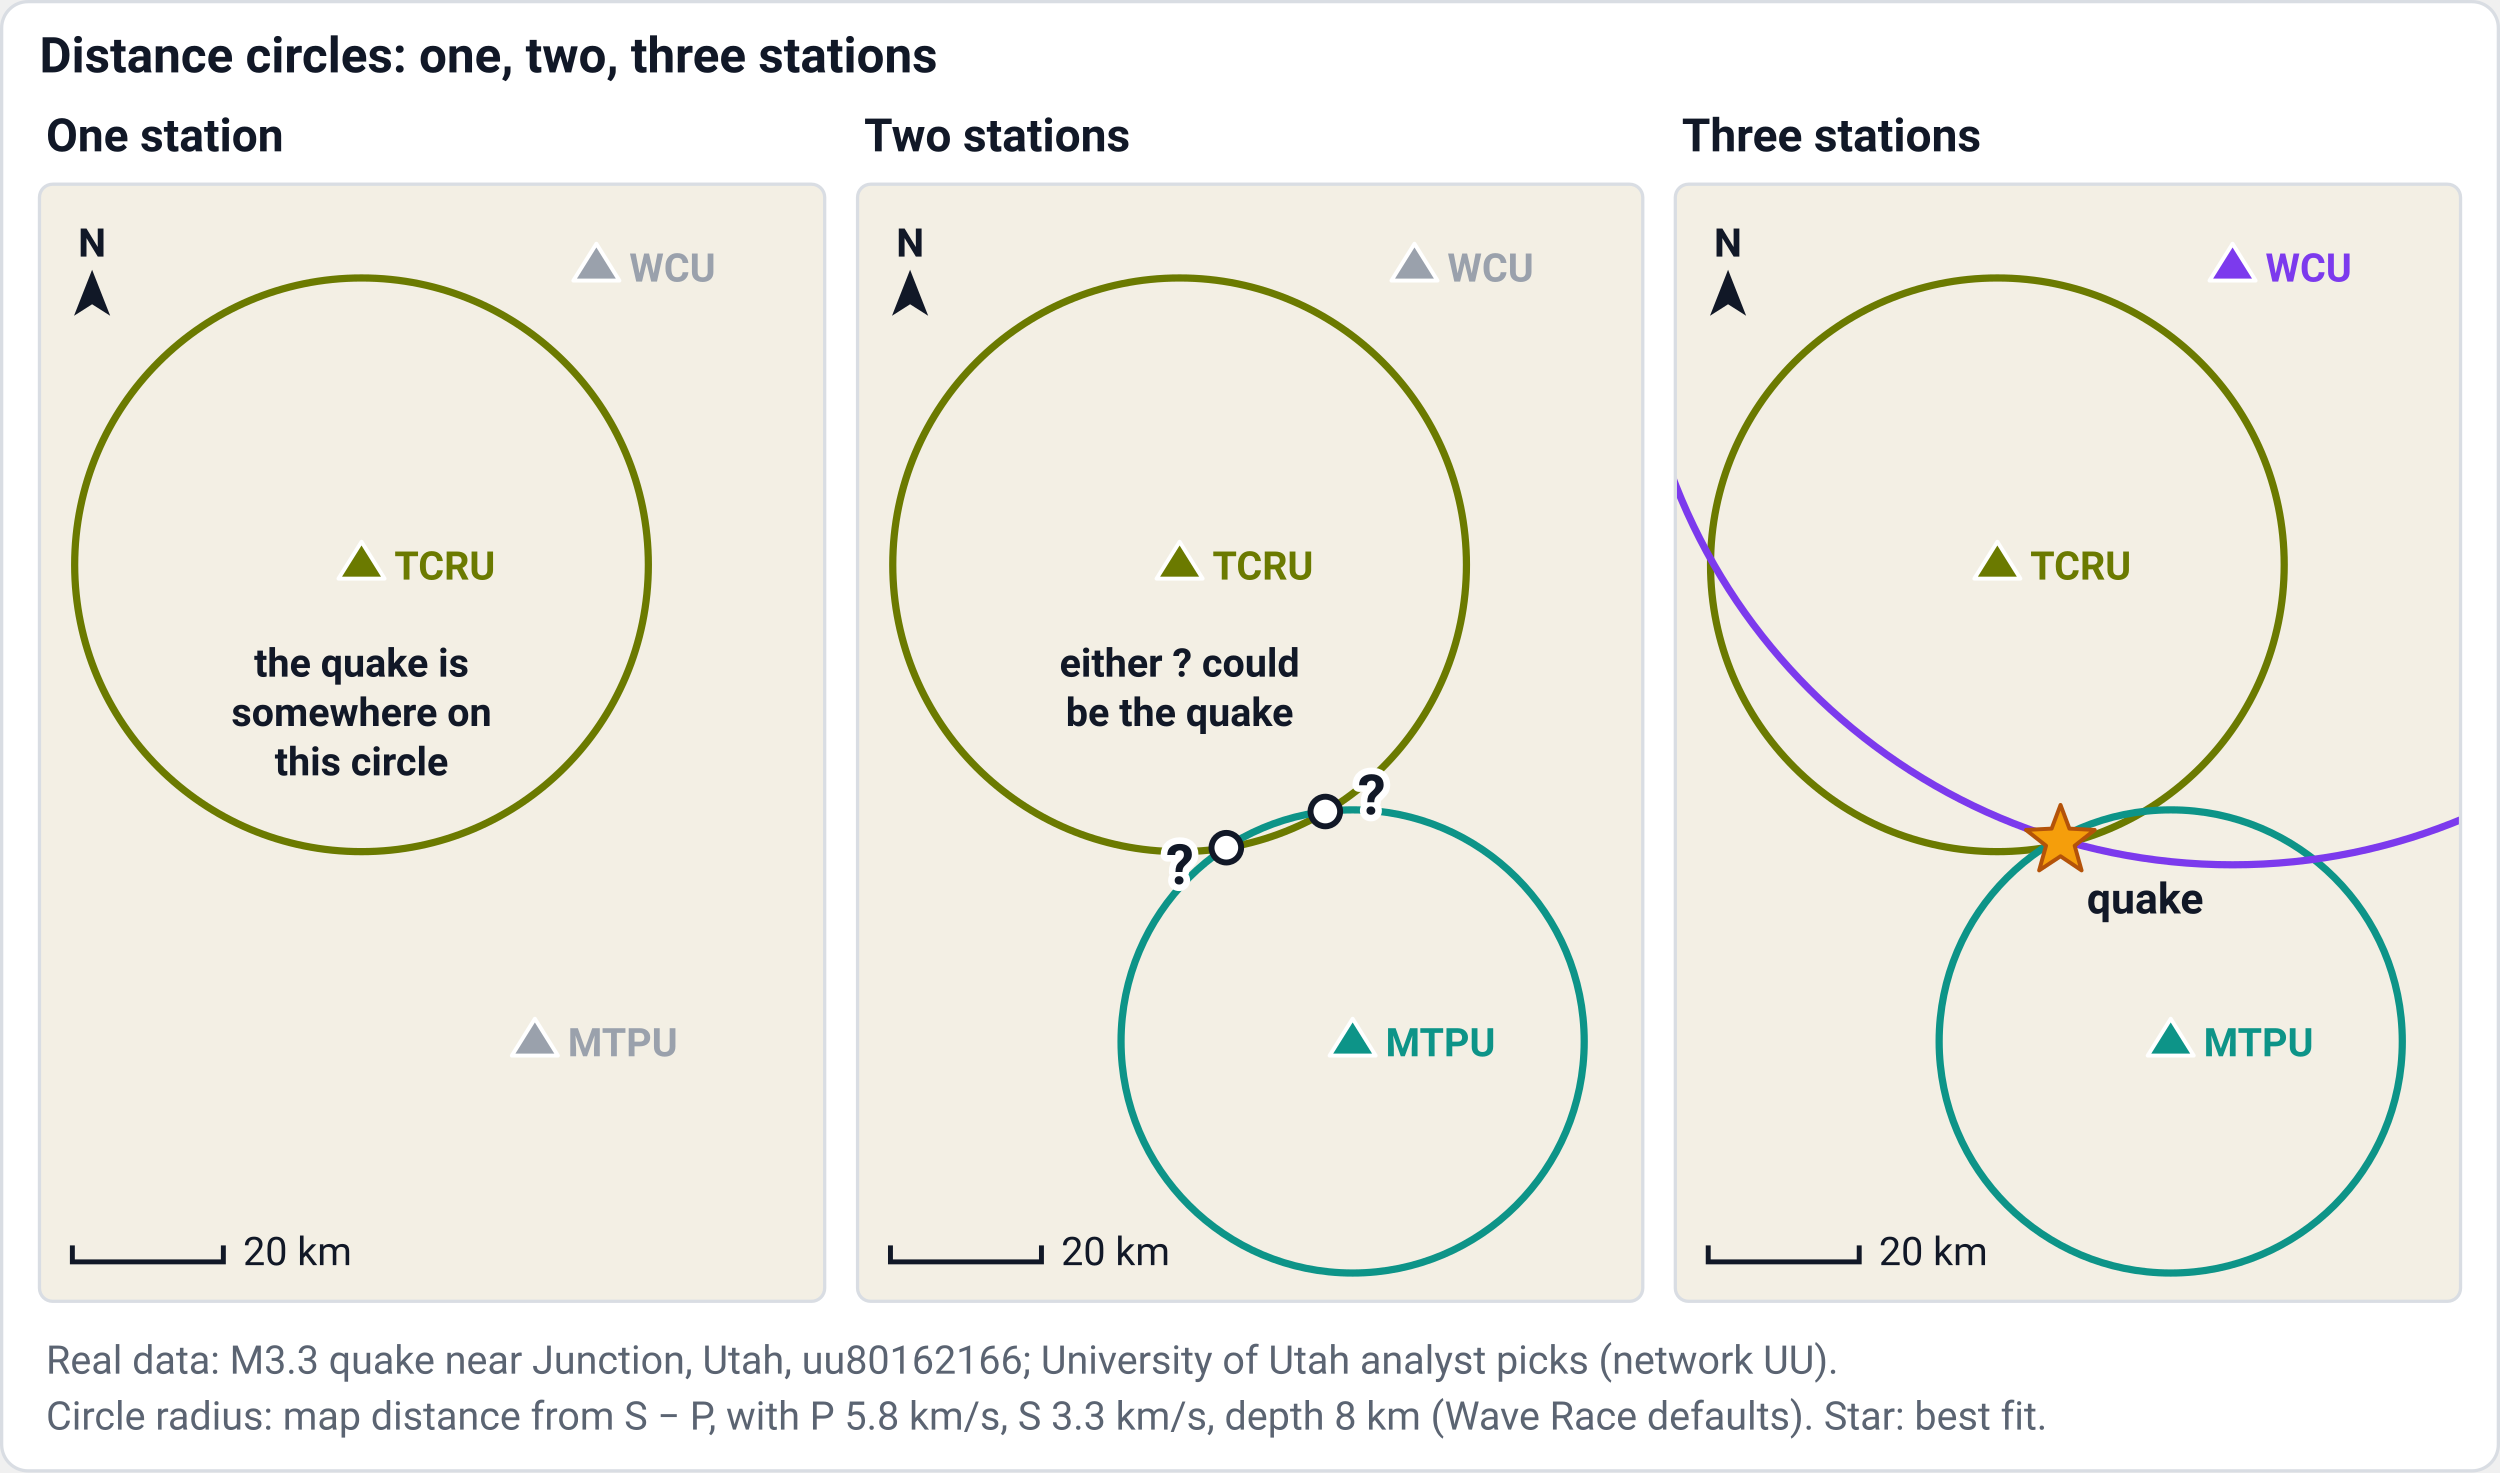
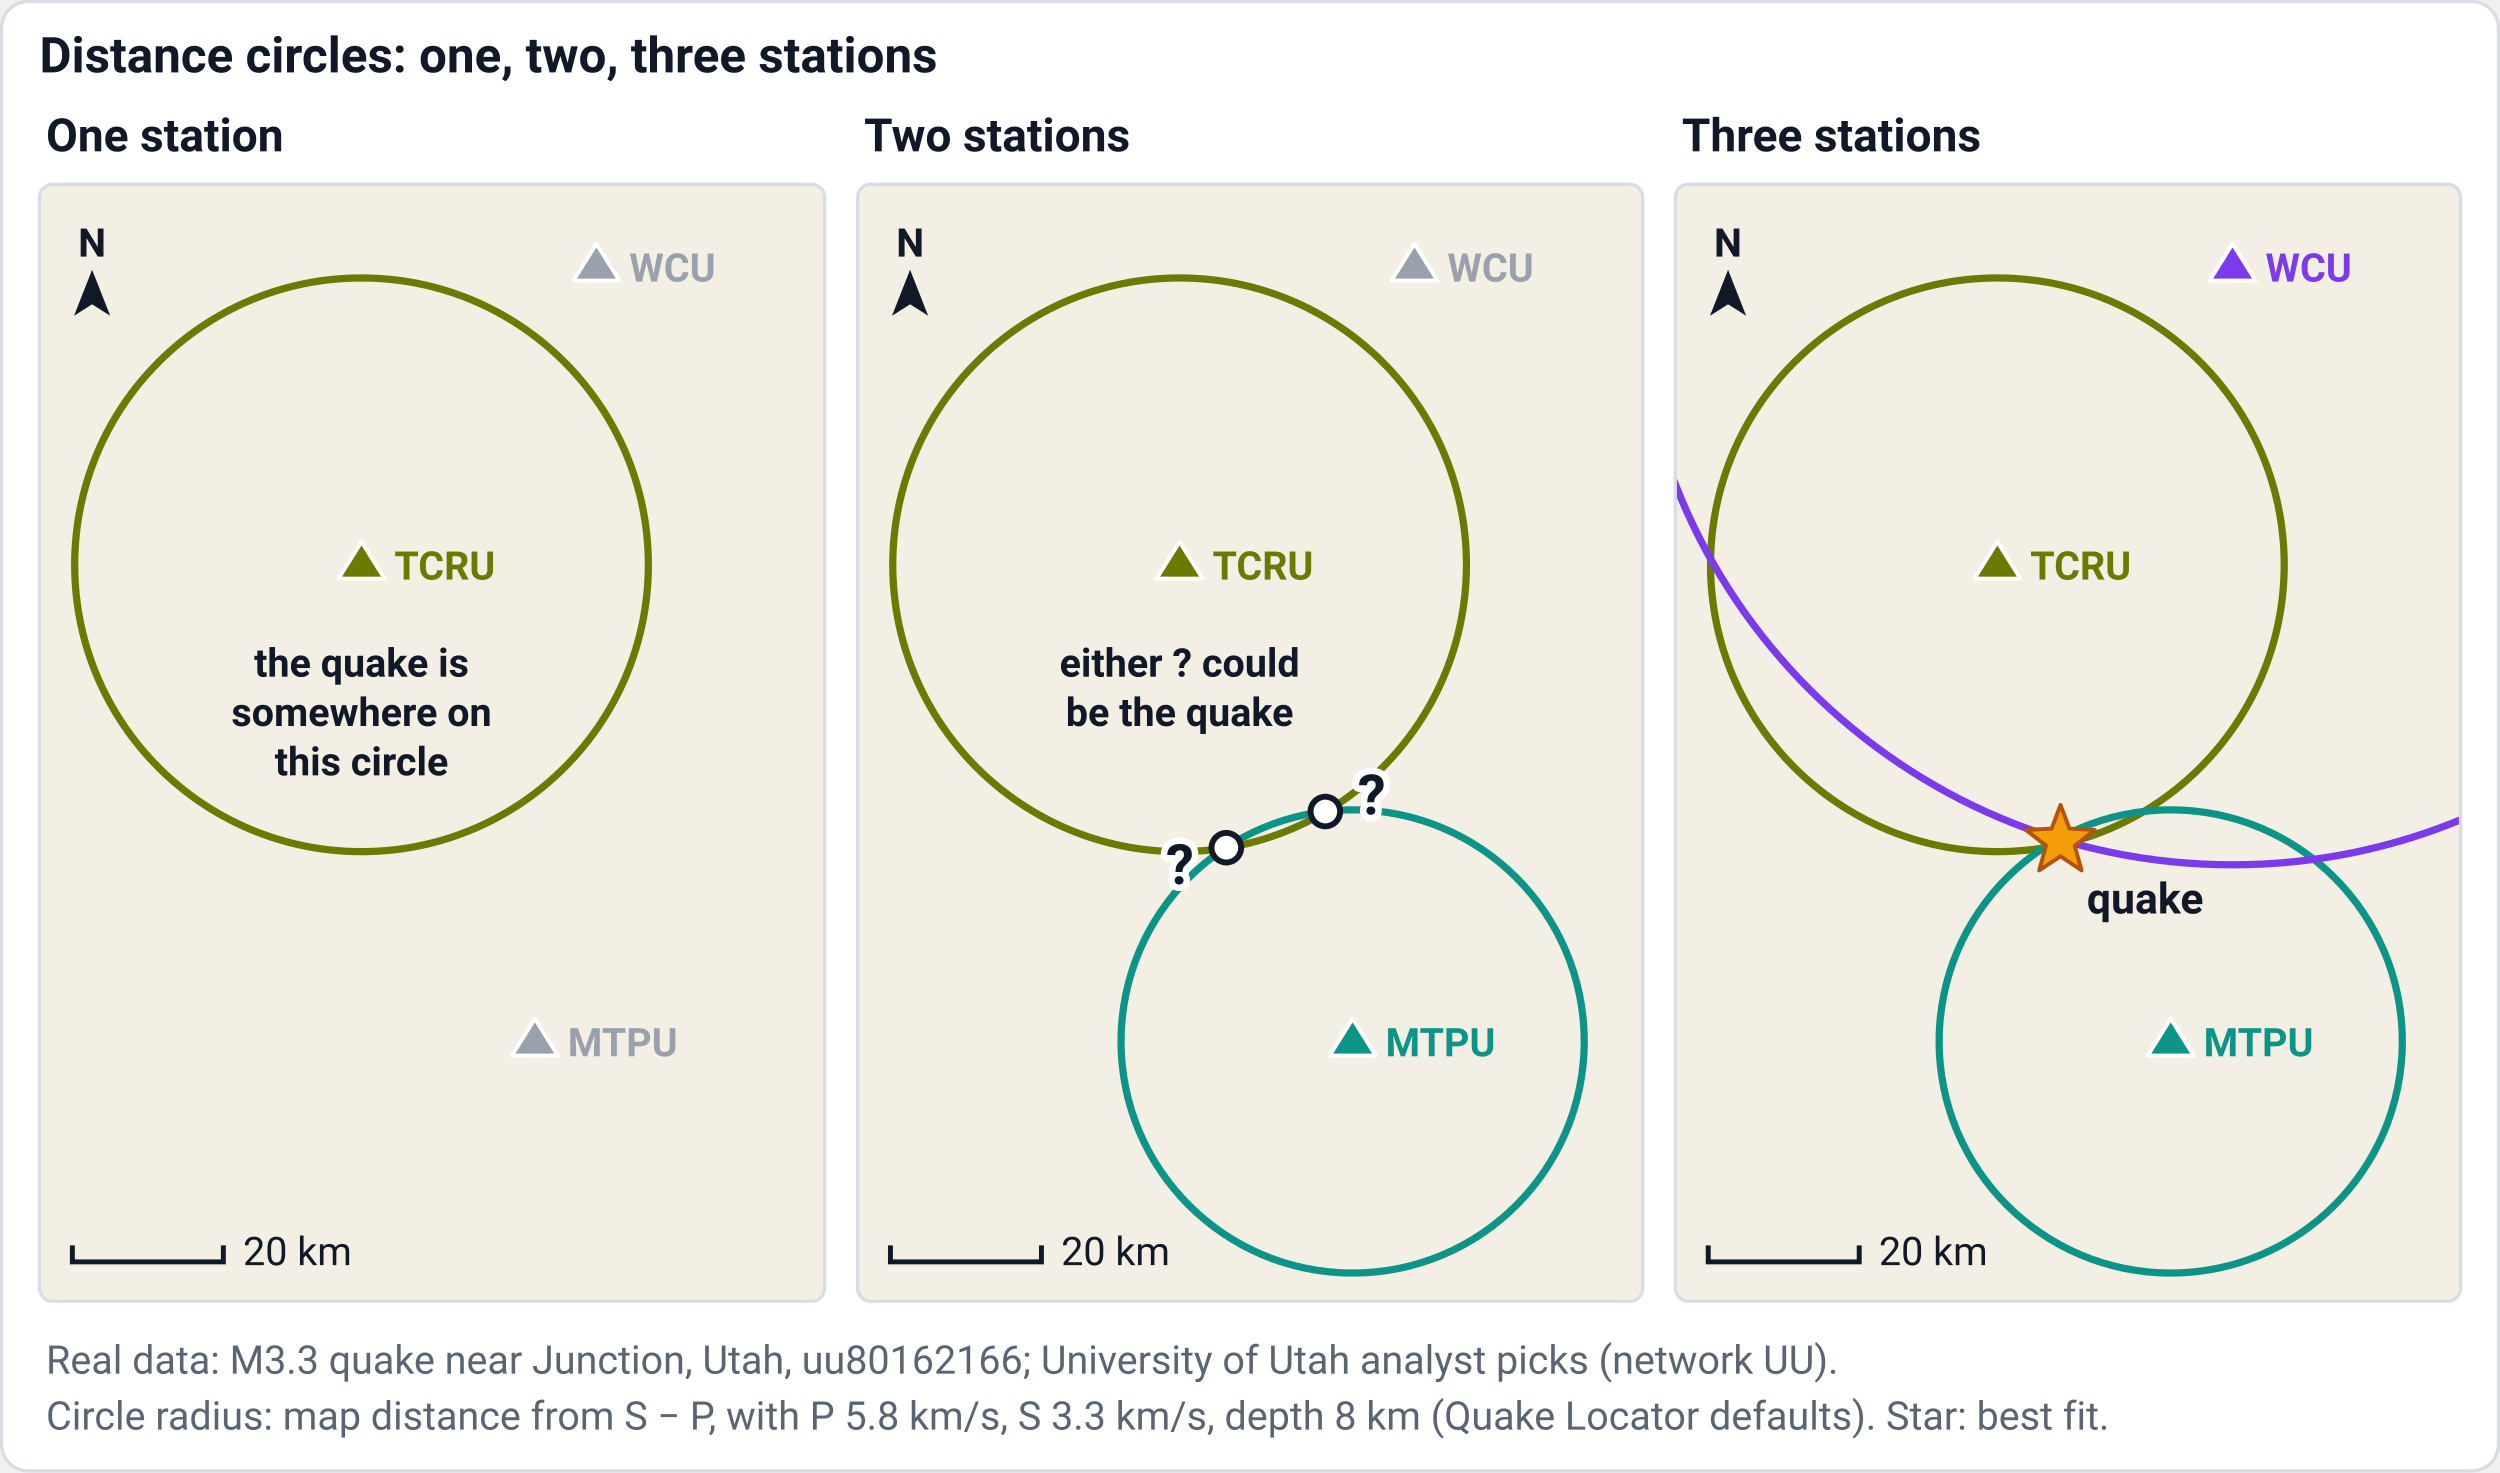
<svg xmlns="http://www.w3.org/2000/svg" viewBox="0 0 760 447.641" width="760" height="447.641" role="img" font-family="system-ui, -apple-system, Segoe UI, Roboto, sans-serif">
  <defs>
    <clipPath id="map-0">
      <rect x="12" y="56" width="238.7" height="339.6" rx="4" />
    </clipPath>
    <clipPath id="map-1">
      <rect x="260.7" y="56" width="238.7" height="339.6" rx="4" />
    </clipPath>
    <clipPath id="map-2">
      <rect x="509.3" y="56" width="238.7" height="339.6" rx="4" />
    </clipPath>
  </defs>
  <rect x="0.5" y="0.5" width="759" height="446.641" rx="8" fill="#ffffff" stroke="#d9dde3" />
  <text x="12" y="22" font-size="15" font-weight="600" fill="#111827">Distance circles: one, two, three stations</text>
  <text x="14" y="46" font-size="14" font-weight="600" fill="#111827">One station</text>
  <g clip-path="url(#map-0)">
    <rect x="12" y="56" width="238.7" height="339.6" fill="#f3efe4" />
    <circle cx="109.9" cy="171.7" r="87.2" fill="none" stroke="#6b7a00" stroke-width="2.2" />
    <text x="109.9" y="205.7" font-size="12" font-weight="600" text-anchor="middle" fill="#111827" stroke="#f3efe4" stroke-width="4" stroke-linejoin="round" paint-order="stroke">the quake is</text>
    <text x="109.9" y="220.7" font-size="12" font-weight="600" text-anchor="middle" fill="#111827" stroke="#f3efe4" stroke-width="4" stroke-linejoin="round" paint-order="stroke">somewhere on</text>
    <text x="109.9" y="235.7" font-size="12" font-weight="600" text-anchor="middle" fill="#111827" stroke="#f3efe4" stroke-width="4" stroke-linejoin="round" paint-order="stroke">this circle</text>
    <polygon points="109.9,164.7 102.9,175.9 116.9,175.9" fill="#6b7a00" stroke="#ffffff" stroke-width="1.2" stroke-linejoin="round" />
    <text x="119.9" y="176.2" font-size="12" font-weight="700" fill="#6b7a00" stroke="#f3efe4" stroke-width="4" stroke-linejoin="round" paint-order="stroke">TCRU</text>
    <polygon points="162.6,309.7 155.6,320.9 169.6,320.9" fill="#9aa1ac" stroke="#ffffff" stroke-width="1.2" stroke-linejoin="round" />
    <text x="172.6" y="321.1" font-size="12" font-weight="700" fill="#9aa1ac" stroke="#f3efe4" stroke-width="4" stroke-linejoin="round" paint-order="stroke">MTPU</text>
    <polygon points="181.3,74.1 174.3,85.3 188.3,85.3" fill="#9aa1ac" stroke="#ffffff" stroke-width="1.2" stroke-linejoin="round" />
    <text x="191.3" y="85.6" font-size="12" font-weight="700" fill="#9aa1ac" stroke="#f3efe4" stroke-width="4" stroke-linejoin="round" paint-order="stroke">WCU</text>
    <path d="M28 82L33.5 96L28 92.5L22.5 96Z" fill="#111827" />
    <text x="28" y="78" font-size="12" font-weight="700" text-anchor="middle" fill="#111827">N</text>
    <path d="M22 378.6V383.6H67.9V378.6" fill="none" stroke="#111827" stroke-width="1.5" />
    <text x="73.9" y="384.6" font-size="12" fill="#111827">20 km</text>
  </g>
  <rect x="12" y="56" width="238.7" height="339.6" rx="4" fill="none" stroke="#d9dde3" />
  <text x="262.7" y="46" font-size="14" font-weight="600" fill="#111827">Two stations</text>
  <g clip-path="url(#map-1)">
    <rect x="260.7" y="56" width="238.7" height="339.6" fill="#f3efe4" />
    <circle cx="358.6" cy="171.7" r="87.2" fill="none" stroke="#6b7a00" stroke-width="2.2" />
    <circle cx="411.2" cy="316.6" r="70.4" fill="none" stroke="#0d9488" stroke-width="2.2" />
    <text x="358.6" y="205.7" font-size="12" font-weight="600" text-anchor="middle" fill="#111827" stroke="#f3efe4" stroke-width="4" stroke-linejoin="round" paint-order="stroke">either ? could</text>
    <text x="358.6" y="220.7" font-size="12" font-weight="600" text-anchor="middle" fill="#111827" stroke="#f3efe4" stroke-width="4" stroke-linejoin="round" paint-order="stroke">be the quake</text>
    <circle cx="372.8" cy="257.7" r="4.5" fill="#ffffff" stroke="#111827" stroke-width="1.8" />
    <text x="358.7" y="268.8" font-size="17" font-weight="700" text-anchor="middle" fill="#111827" stroke="#ffffff" stroke-width="4" stroke-linejoin="round" paint-order="stroke">?</text>
    <circle cx="402.9" cy="246.7" r="4.5" fill="#ffffff" stroke="#111827" stroke-width="1.8" />
    <text x="417" y="247.6" font-size="17" font-weight="700" text-anchor="middle" fill="#111827" stroke="#ffffff" stroke-width="4" stroke-linejoin="round" paint-order="stroke">?</text>
    <polygon points="358.6,164.7 351.6,175.9 365.6,175.9" fill="#6b7a00" stroke="#ffffff" stroke-width="1.2" stroke-linejoin="round" />
    <text x="368.6" y="176.2" font-size="12" font-weight="700" fill="#6b7a00" stroke="#f3efe4" stroke-width="4" stroke-linejoin="round" paint-order="stroke">TCRU</text>
    <polygon points="411.2,309.7 404.2,320.9 418.2,320.9" fill="#0d9488" stroke="#ffffff" stroke-width="1.2" stroke-linejoin="round" />
    <text x="421.2" y="321.1" font-size="12" font-weight="700" fill="#0d9488" stroke="#f3efe4" stroke-width="4" stroke-linejoin="round" paint-order="stroke">MTPU</text>
    <polygon points="430,74.1 423,85.3 437,85.3" fill="#9aa1ac" stroke="#ffffff" stroke-width="1.2" stroke-linejoin="round" />
    <text x="440" y="85.6" font-size="12" font-weight="700" fill="#9aa1ac" stroke="#f3efe4" stroke-width="4" stroke-linejoin="round" paint-order="stroke">WCU</text>
    <path d="M276.667 82L282.167 96L276.667 92.5L271.167 96Z" fill="#111827" />
    <text x="276.7" y="78" font-size="12" font-weight="700" text-anchor="middle" fill="#111827">N</text>
    <path d="M270.7 378.6V383.6H316.6V378.6" fill="none" stroke="#111827" stroke-width="1.5" />
    <text x="322.6" y="384.6" font-size="12" fill="#111827">20 km</text>
  </g>
  <rect x="260.7" y="56" width="238.7" height="339.6" rx="4" fill="none" stroke="#d9dde3" />
  <text x="511.3" y="46" font-size="14" font-weight="600" fill="#111827">Three stations</text>
  <g clip-path="url(#map-2)">
    <rect x="509.3" y="56" width="238.7" height="339.6" fill="#f3efe4" />
    <circle cx="607.2" cy="171.7" r="87.2" fill="none" stroke="#6b7a00" stroke-width="2.2" />
    <circle cx="659.9" cy="316.6" r="70.4" fill="none" stroke="#0d9488" stroke-width="2.2" />
    <circle cx="678.7" cy="81.1" r="181.8" fill="none" stroke="#7c3aed" stroke-width="2.2" />
    <polygon points="626.4,244.7 629.1,251.9 636.8,252.3 630.7,257.1 632.8,264.6 626.4,260.3 619.9,264.6 622,257.1 615.9,252.3 623.7,251.9" fill="#f59e0b" stroke="#b45309" stroke-width="1.2" stroke-linejoin="round" />
    <text x="634.4" y="277.7" font-size="13" font-weight="700" fill="#111827" stroke="#f3efe4" stroke-width="4" stroke-linejoin="round" paint-order="stroke">quake</text>
    <polygon points="607.2,164.7 600.2,175.9 614.2,175.9" fill="#6b7a00" stroke="#ffffff" stroke-width="1.2" stroke-linejoin="round" />
    <text x="617.2" y="176.2" font-size="12" font-weight="700" fill="#6b7a00" stroke="#f3efe4" stroke-width="4" stroke-linejoin="round" paint-order="stroke">TCRU</text>
    <polygon points="659.9,309.7 652.9,320.9 666.9,320.9" fill="#0d9488" stroke="#ffffff" stroke-width="1.2" stroke-linejoin="round" />
    <text x="669.9" y="321.1" font-size="12" font-weight="700" fill="#0d9488" stroke="#f3efe4" stroke-width="4" stroke-linejoin="round" paint-order="stroke">MTPU</text>
    <polygon points="678.7,74.1 671.7,85.3 685.7,85.3" fill="#7c3aed" stroke="#ffffff" stroke-width="1.2" stroke-linejoin="round" />
    <text x="688.7" y="85.6" font-size="12" font-weight="700" fill="#7c3aed" stroke="#f3efe4" stroke-width="4" stroke-linejoin="round" paint-order="stroke">WCU</text>
    <path d="M525.333 82L530.833 96L525.333 92.5L519.833 96Z" fill="#111827" />
    <text x="525.3" y="78" font-size="12" font-weight="700" text-anchor="middle" fill="#111827">N</text>
    <path d="M519.3 378.6V383.6H565.2V378.6" fill="none" stroke="#111827" stroke-width="1.5" />
    <text x="571.2" y="384.6" font-size="12" fill="#111827">20 km</text>
  </g>
  <rect x="509.3" y="56" width="238.7" height="339.6" rx="4" fill="none" stroke="#d9dde3" />
  <text x="14" y="417.6" font-size="12" fill="#5b6472">Real data: M3.3 quake near Junction, Utah, uu80162166; University of Utah analyst picks (network UU).</text>
-   <text x="14" y="434.6" font-size="12" fill="#5b6472">Circle radius: map distance from S − P, with P 5.8 km/s, S 3.3 km/s, depth 8 km (Wave Race defaults). Star: best fit.</text>
+   <text x="14" y="434.6" font-size="12" fill="#5b6472">Circle radius: map distance from S − P, with P 5.8 km/s, S 3.3 km/s, depth 8 km (Quake Locator defaults). Star: best fit.</text>
</svg>
